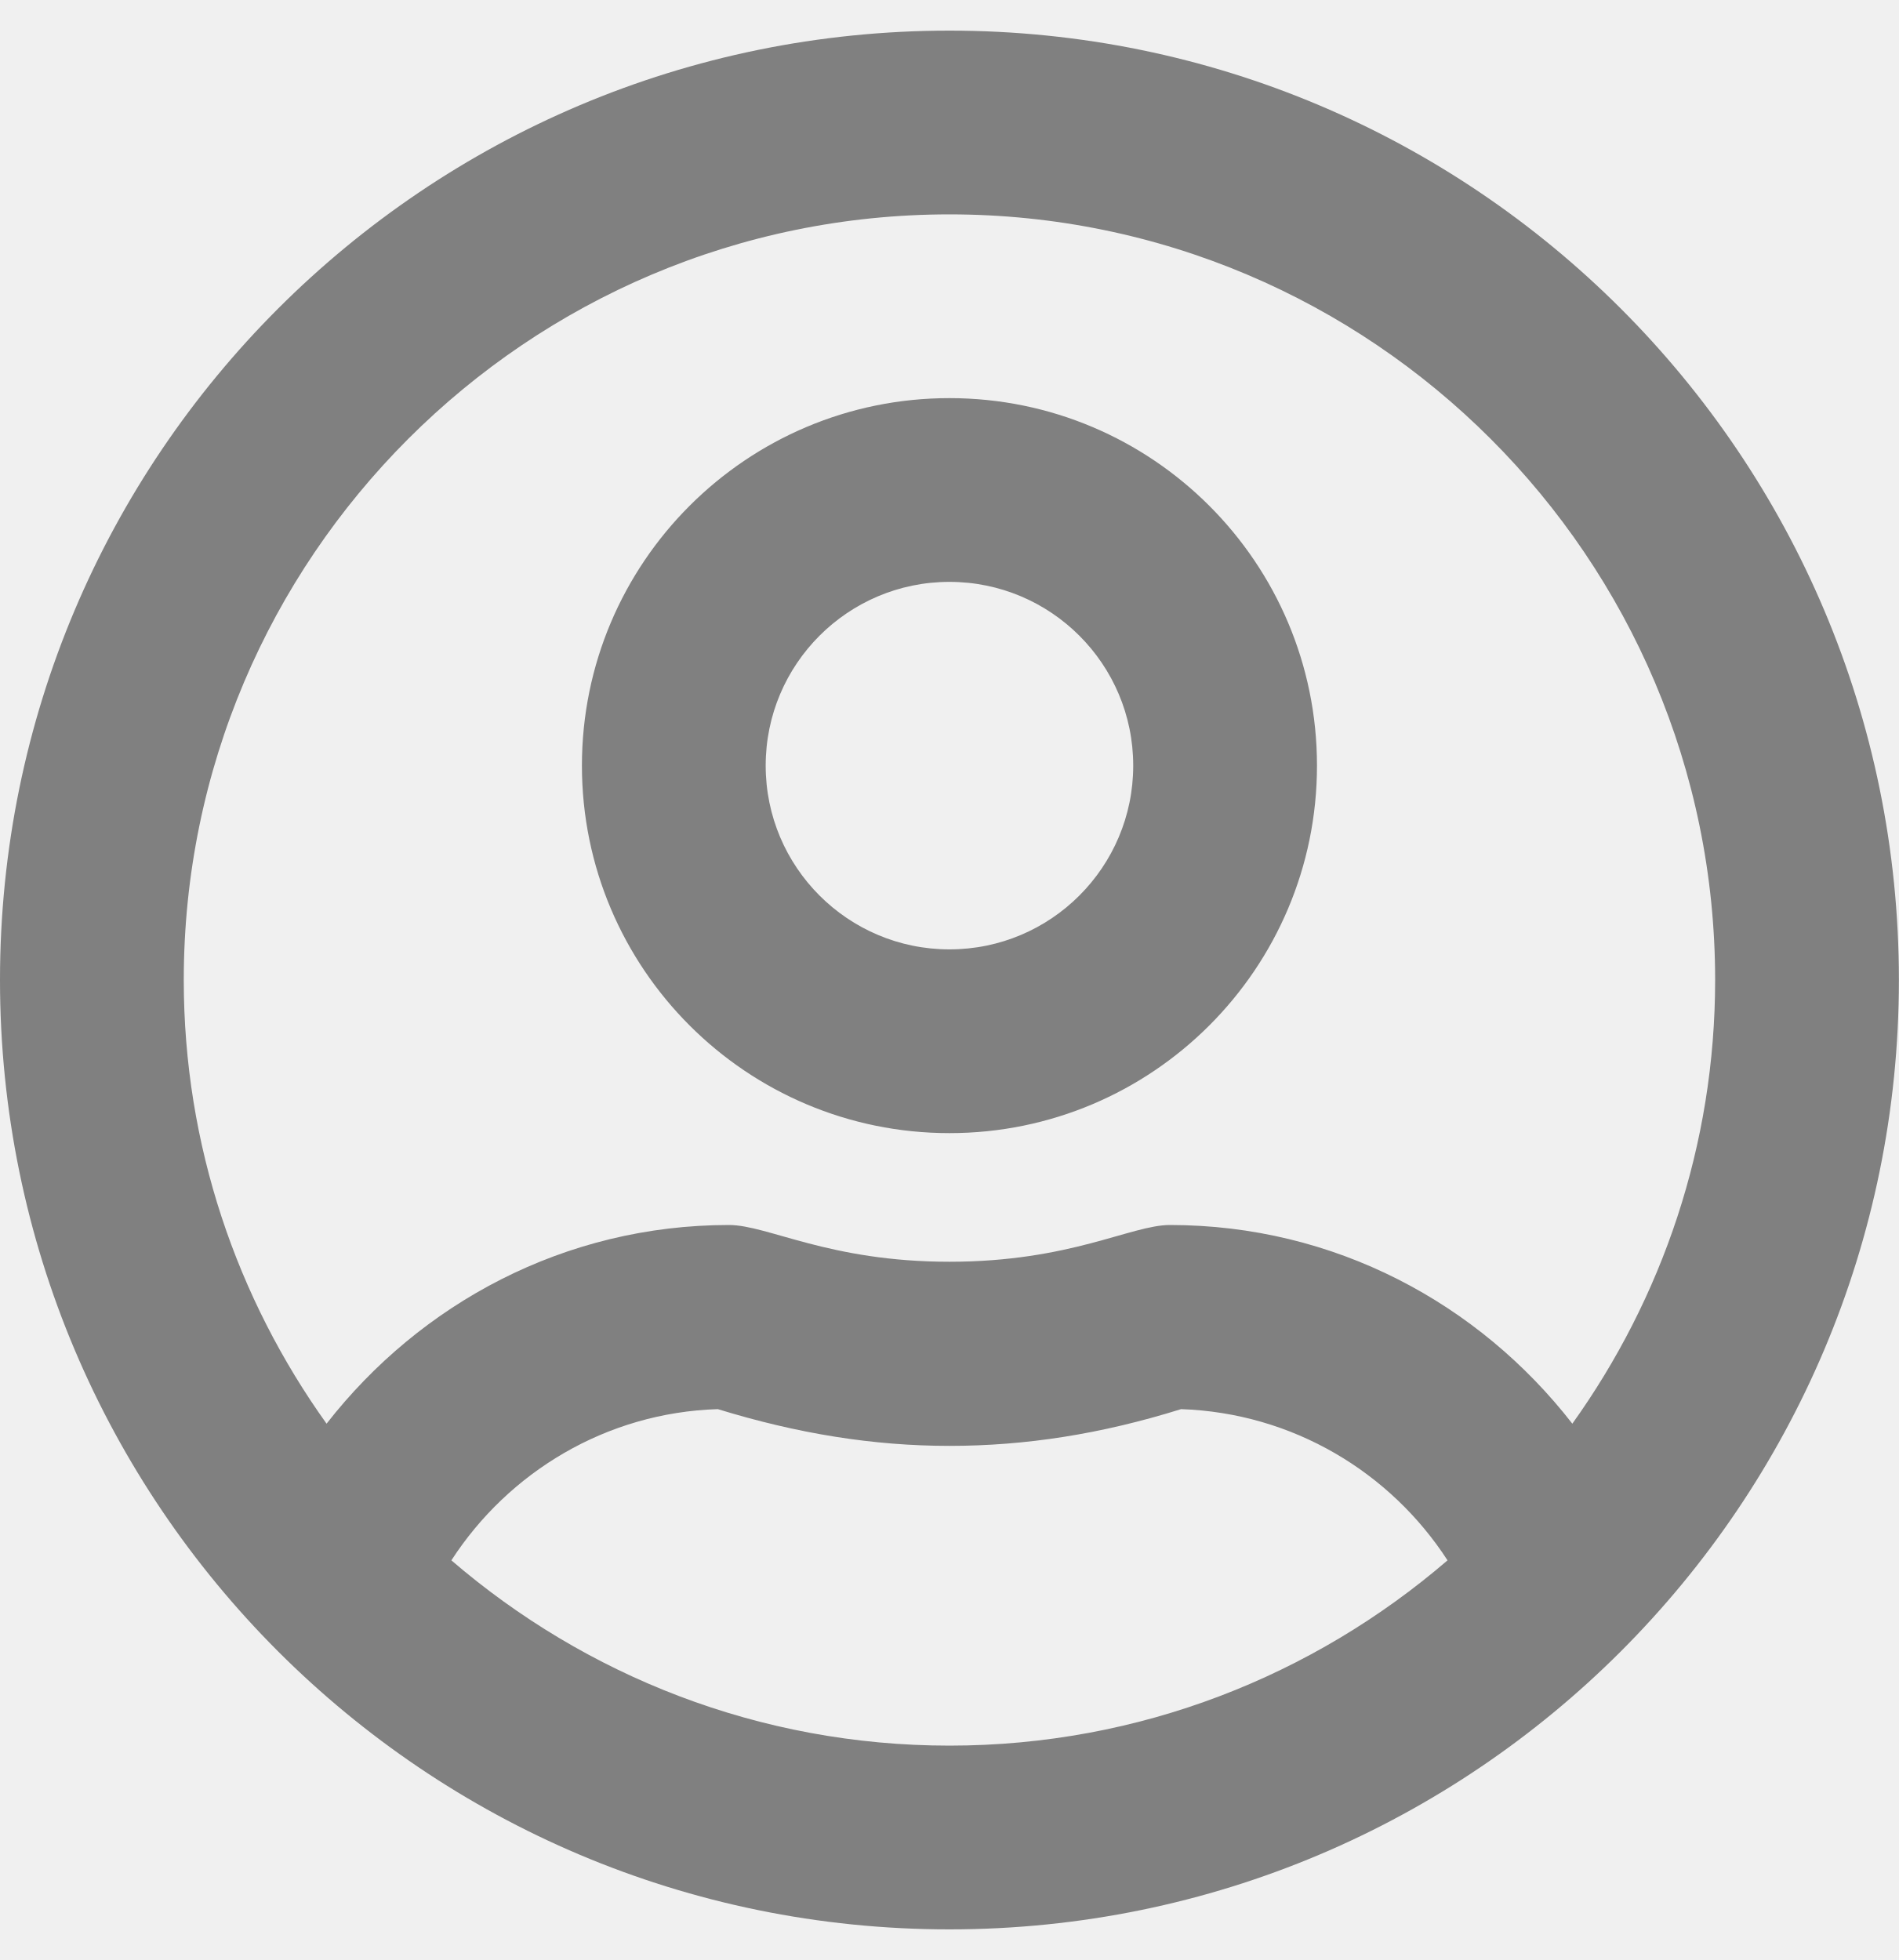
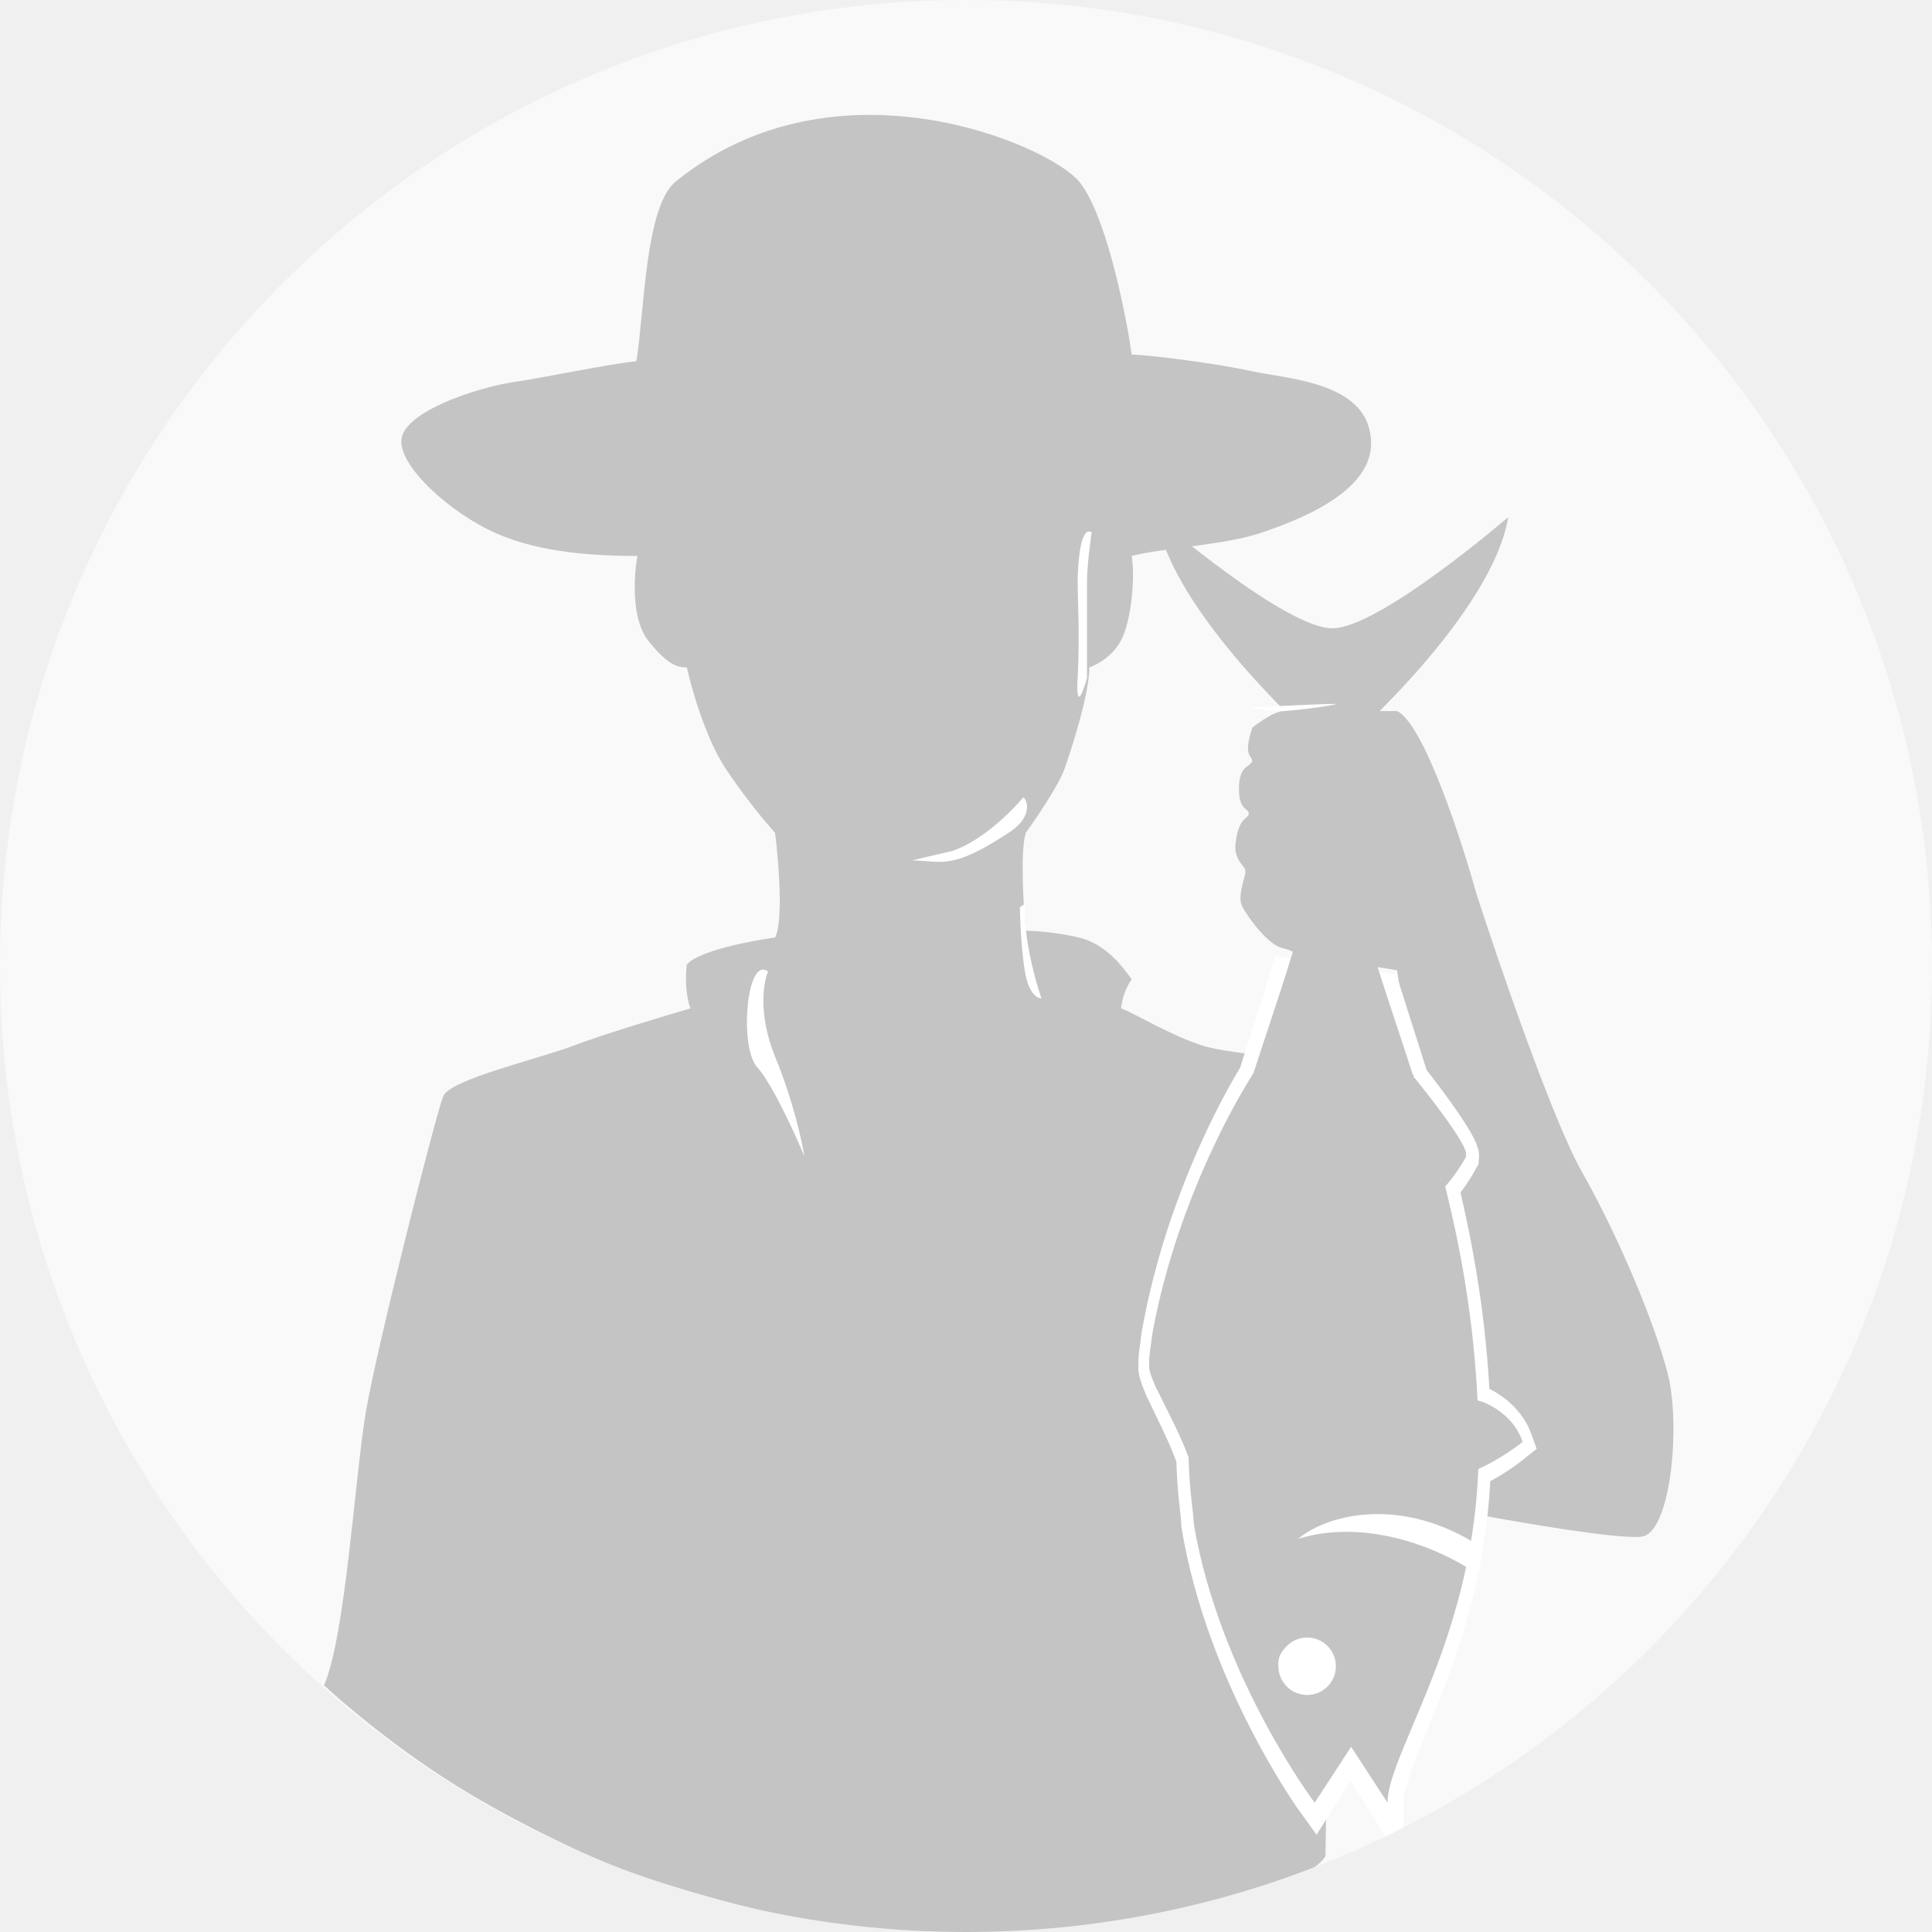
- <svg xmlns="http://www.w3.org/2000/svg" aria-hidden="true" data-prefix="far" data-icon="user-circle" class="svg-inline--fa fa-user-circle fa-w-16" role="img" viewBox="0 0 496 512">
-   <path fill="gray" d="M248 104c-53 0-96 43-96 96s43 96 96 96 96-43 96-96-43-96-96-96zm0 144c-26.5 0-48-21.5-48-48s21.5-48 48-48 48 21.5 48 48-21.5 48-48 48zm0-240C111 8 0 119 0 256s111 248 248 248 248-111 248-248S385 8 248 8zm0 448c-49.7 0-95.1-18.3-130.1-48.4 14.9-23 40.4-38.6 69.6-39.5 20.8 6.4 40.6 9.6 60.5 9.6s39.7-3.1 60.5-9.6c29.2 1 54.7 16.5 69.6 39.5-35 30.1-80.4 48.4-130.1 48.4zm162.7-84.1c-24.4-31.4-62.1-51.9-105.1-51.9-10.2 0-26 9.6-57.6 9.6-31.5 0-47.4-9.6-57.6-9.6-42.9 0-80.6 20.5-105.1 51.9C61.9 339.2 48 299.2 48 256c0-110.3 89.7-200 200-200s200 89.7 200 200c0 43.2-13.9 83.2-37.3 115.9z" />
+ <svg xmlns="http://www.w3.org/2000/svg" xmlns:xlink="http://www.w3.org/1999/xlink" width="269px" height="269px" viewBox="0 0 269 269" version="1.1">
+   <defs>
+     <circle id="path-1" cx="134.5" cy="134.5" r="134.5" />
+   </defs>
+   <g id="Page-1" stroke="none" stroke-width="1" fill="none" fill-rule="evenodd">
+     <g id="Group">
+       <mask id="mask-2" fill="white">
+         <use xlink:href="#path-1" />
+       </mask>
+       <use id="Oval-2" fill="#F9F9F9" xlink:href="#path-1" />
+       <g id="fisherman" mask="url(#mask-2)">
+         <g transform="translate(45, 16)">
+           <path d="M45.224,73.158 C42.865,70.149 43.258,64.069 43.75,61.405 C38.343,61.405 30.477,61.079 24.087,58.258 C17.696,55.437 10.411,48.864 10.903,45.103 C11.394,41.342 21.18,37.943 27.019,37.116 C30.338,36.646 40.169,34.61 43.61,34.297 C44.757,27.088 44.831,12.604 49.156,9.219 C71.277,-8.647 100.77,4.047 105.195,9.219 C108.734,13.356 111.585,26.462 112.568,33.357 C115.845,33.514 124.405,34.604 129.409,35.706 C133.675,36.646 143.537,37.116 145.503,43.224 C147.952,50.833 138.889,55.439 130.357,58.258 C125.416,59.89 116.828,60.308 112.568,61.405 C113.06,64.225 112.568,70.337 111.094,73.158 C109.913,75.415 107.652,76.606 106.669,76.919 C106.669,80.68 104.212,88.203 103.229,91.023 C102.442,93.28 99.296,97.918 97.821,99.957 C97.035,102.589 97.494,110.142 97.821,113.59 C98.968,113.59 102.142,113.8 105.195,114.53 C109.127,115.471 111.421,118.789 112.568,120.356 C111.782,121.485 111.258,122.836 111.094,124.403 C112.568,124.874 117.975,128.165 122.399,129.575 C126.824,130.986 139.604,131.455 143.537,133.337 C146.682,134.841 146.158,143.679 145.503,147.91 L138.129,207.618 C137.474,212.947 136.556,224.826 138.129,229.715 C140.095,235.827 139.554,237.098 139.554,242.269 C139.554,244.026 124.782,254.309 88.641,253.829 C78.498,253.694 62.792,251.566 42.647,244.673 C39.094,243.458 27.744,238.395 18.364,232.525 C8.864,226.579 1.349,219.827 0.112,218.644 C3.061,212.062 4.424,189.753 5.899,180.821 C7.373,171.888 15.73,138.978 16.713,136.627 C17.696,134.276 29.985,131.455 34.901,129.575 C38.833,128.071 47.354,125.501 51.123,124.403 C50.336,122.147 50.467,119.388 50.631,118.292 C52.204,116.411 59.479,115 62.92,114.53 C64.1,112.273 63.412,103.874 62.92,99.957 C61.773,98.702 58.791,95.161 56.038,91.023 C53.285,86.886 51.286,79.897 50.631,76.919 C49.648,76.919 48.174,76.919 45.224,73.158 Z" id="Shape" stroke="none" fill="#C4C4C4" fill-rule="nonzero" />
+           <path d="M132.953,115 C135.812,104.263 138.05,95.077 138.05,86.968 L138.05,86.965 C138.05,86.965 118.246,69.418 116,56 C116,56 133.966,71.482 140.5,71.482 C147.033,71.482 165,56 165,56 C162.755,69.408 142.979,86.94 142.95,86.965 C142.95,95.075 145.188,104.261 148.047,115 L132.953,115 Z" id="Shape" stroke="none" fill="#C4C4C4" fill-rule="nonzero" />
+           <path d="M133.912,83.006 L149.531,83.006 C153.206,84.789 158.413,100.681 160.556,108.403 C163.772,118.354 171.215,140.039 175.257,147.168 C180.311,156.079 185.364,168.109 187.202,175.239 C189.039,182.367 187.661,197.517 183.526,197.963 C180.219,198.319 166.835,196.032 160.556,194.843 L149.531,119.097 L135.749,116.869 C135.289,116.721 134.934,116.334 133.463,115.978 C131.626,115.533 128.869,111.969 127.951,110.185 C127.215,108.76 128.435,106.062 128.41,105.285 C128.386,104.507 126.732,103.823 127.038,101.347 C127.503,97.575 128.9,98.047 128.869,97.264 C128.839,96.483 127.504,96.923 127.504,93.804 C127.504,90.684 128.906,90.819 129.365,90.032 C129.365,89.141 128.008,89.441 129.365,85.317 C129.365,85.317 132.38,82.858 133.912,83.006 Z" id="Shape" stroke="none" fill="#C4C4C4" fill-rule="nonzero" />
+           <path d="M134.296,120 C133.601,122.273 132.846,124.633 132.061,127.086 L132.061,127.088 L132.06,127.089 C131.382,129.209 130.681,131.4 129.977,133.666 C125.905,140.333 119.245,153.952 116.442,169.798 C116.365,170.452 116.288,171.007 116.22,171.495 C116.06,172.642 115.953,173.415 116.021,174.236 C116.007,174.338 116,174.422 116,174.488 C116,174.983 116.246,175.74 116.642,176.68 C116.715,176.876 116.796,177.083 116.885,177.303 C116.95,177.463 117.026,177.61 117.113,177.742 C117.428,178.428 117.791,179.177 118.175,179.971 C119.226,182.141 120.439,184.644 121.274,187.051 C121.34,189.341 121.494,191.574 121.752,193.721 C121.872,194.713 121.947,195.59 121.983,196.356 C125.503,217.577 138.16,234.999 138.16,234.999 L143.04,227.238 L147.918,235 C147.918,232.545 149.37,228.987 151.271,224.327 C153.597,218.623 156.597,211.269 158.437,202.262 C153.942,199.399 144.777,195.575 135.967,198.346 C139.692,195.089 149.042,192.512 159.097,198.631 C159.598,195.49 159.943,192.166 160.066,188.659 C160.863,188.331 163.516,186.921 166,184.91 C165.992,184.888 165.985,184.868 165.978,184.846 C165.974,184.834 165.97,184.82 165.966,184.808 C165.018,181.795 162.357,180.051 160.746,179.377 C160.477,179.304 160.216,179.227 159.962,179.145 C159.46,168.139 157.767,158.298 155.634,149.436 C156.725,148.15 157.646,146.759 158.425,145.328 C158.437,145.195 158.443,145.064 158.443,144.936 C158.443,143.435 153.724,137.118 151.364,134.147 L151.314,133.961 C150.578,131.59 149.846,129.3 149.138,127.087 C148.581,125.344 148.039,123.649 147.523,121.999 C142.763,121.663 138.158,120.874 134.296,120 Z M140.601,215.593 C140.601,217.737 138.962,219.475 136.942,219.475 C134.921,219.475 133.282,217.737 133.282,215.593 C133.282,213.45 134.921,211.713 136.942,211.713 C138.962,211.713 140.601,213.45 140.601,215.593 Z" id="Shape" stroke="#FFFFFF" stroke-width="5" fill="#FFFFFF" fill-rule="evenodd" />
+           <path d="M143.985,108 C145.095,113.621 147.154,119.829 149.464,126.79 C150.2,129.01 150.962,131.306 151.727,133.684 L151.811,133.669 L151.927,133.647 L151.778,133.87 C154.233,136.85 159.141,143.184 159.141,144.689 C159.141,144.817 159.135,144.949 159.122,145.082 C158.312,146.517 157.354,147.912 156.22,149.202 C158.438,158.087 160.199,167.955 160.721,178.991 C160.985,179.073 161.257,179.151 161.536,179.224 C163.211,179.9 165.978,181.649 166.964,184.67 C166.976,184.705 166.987,184.739 167,184.772 C164.417,186.789 161.658,188.202 160.828,188.532 C160.701,192.049 160.342,195.382 159.821,198.531 C149.363,192.396 139.64,194.98 135.765,198.245 C144.929,195.467 154.459,199.301 159.135,202.172 C157.221,211.203 154.101,218.578 151.682,224.297 C149.705,228.971 148.195,232.539 148.195,235 L143.121,227.216 L138.047,234.999 C138.047,234.999 124.883,217.53 121.223,196.25 C121.186,195.481 121.107,194.603 120.982,193.607 C120.715,191.455 120.553,189.216 120.485,186.919 C119.617,184.506 118.357,181.997 117.263,179.82 C116.863,179.024 116.486,178.272 116.157,177.586 C116.068,177.452 115.988,177.305 115.92,177.144 C115.828,176.924 115.744,176.716 115.667,176.52 C115.256,175.577 115,174.819 115,174.322 C115,174.256 115.007,174.172 115.021,174.068 C114.951,173.245 115.063,172.471 115.229,171.32 C115.299,170.832 115.38,170.275 115.46,169.619 C118.375,153.729 125.302,140.074 129.536,133.389 C130.269,131.116 130.998,128.919 131.704,126.792 L131.704,126.791 L131.704,126.79 C134.014,119.829 136.072,113.621 137.182,108 L143.985,108 Z M137,220 C139.208,220 141,218.209 141,216 C141,213.791 139.208,212 137,212 C134.791,212 133,213.791 133,216 C133,218.209 134.791,220 137,220 Z" id="Shape" stroke="none" fill="#C4C4C4" fill-rule="evenodd" />
+           <path d="M106.347,65.066 C106.347,62.931 106.783,59.552 107,58.128 C105.368,57.061 105.042,62.931 105.042,65.066 C105.042,67.2 105.368,72.537 105.042,78.407 C104.781,83.103 105.803,80.364 106.347,78.407 L106.347,65.066 Z" id="Shape" stroke="none" fill="#FFFFFF" fill-rule="nonzero" />
+           <circle id="Oval" stroke="none" fill="#FFFFFF" fill-rule="nonzero" cx="135.5" cy="215.5" r="2.5" />
+           <path d="M87.632,102.47 C91.762,101.064 95.923,96.904 97.487,95 C98.269,95.732 98.504,97.921 95.61,99.834 C87.632,105.107 86.38,103.935 82,103.788 L87.632,102.47 Z" id="Shape" stroke="none" fill="#FFFFFF" fill-rule="nonzero" />
+           <path d="M98.274,121.34 C97.392,119.586 97.057,113.29 97,110.361 C97.307,110.017 97.872,109.613 97.675,110.748 C97.666,115.198 99.221,120.768 100,122.997 C99.676,123.034 98.876,122.754 98.274,121.34 Z" id="Shape" stroke="none" fill="#FFFFFF" fill-rule="nonzero" />
+           <path d="M62.958,131.218 C60.533,125.337 61.274,120.805 61.947,119.273 C58.916,116.976 57.906,129.84 60.432,132.596 C62.453,134.801 65.653,141.784 67,145 C66.663,142.856 65.383,137.098 62.958,131.218 Z" id="Shape" stroke="none" fill="#FFFFFF" fill-rule="nonzero" />
+           <path d="M140.795,82 C139.615,82 132.44,82.333 129,82.5 C129.819,82.667 131.85,83 133.423,83 C135.389,83 142.269,82 140.795,82 Z" id="Shape" stroke="none" fill="#FFFFFF" fill-rule="nonzero" />
+         </g>
+       </g>
+     </g>
+   </g>
</svg>
